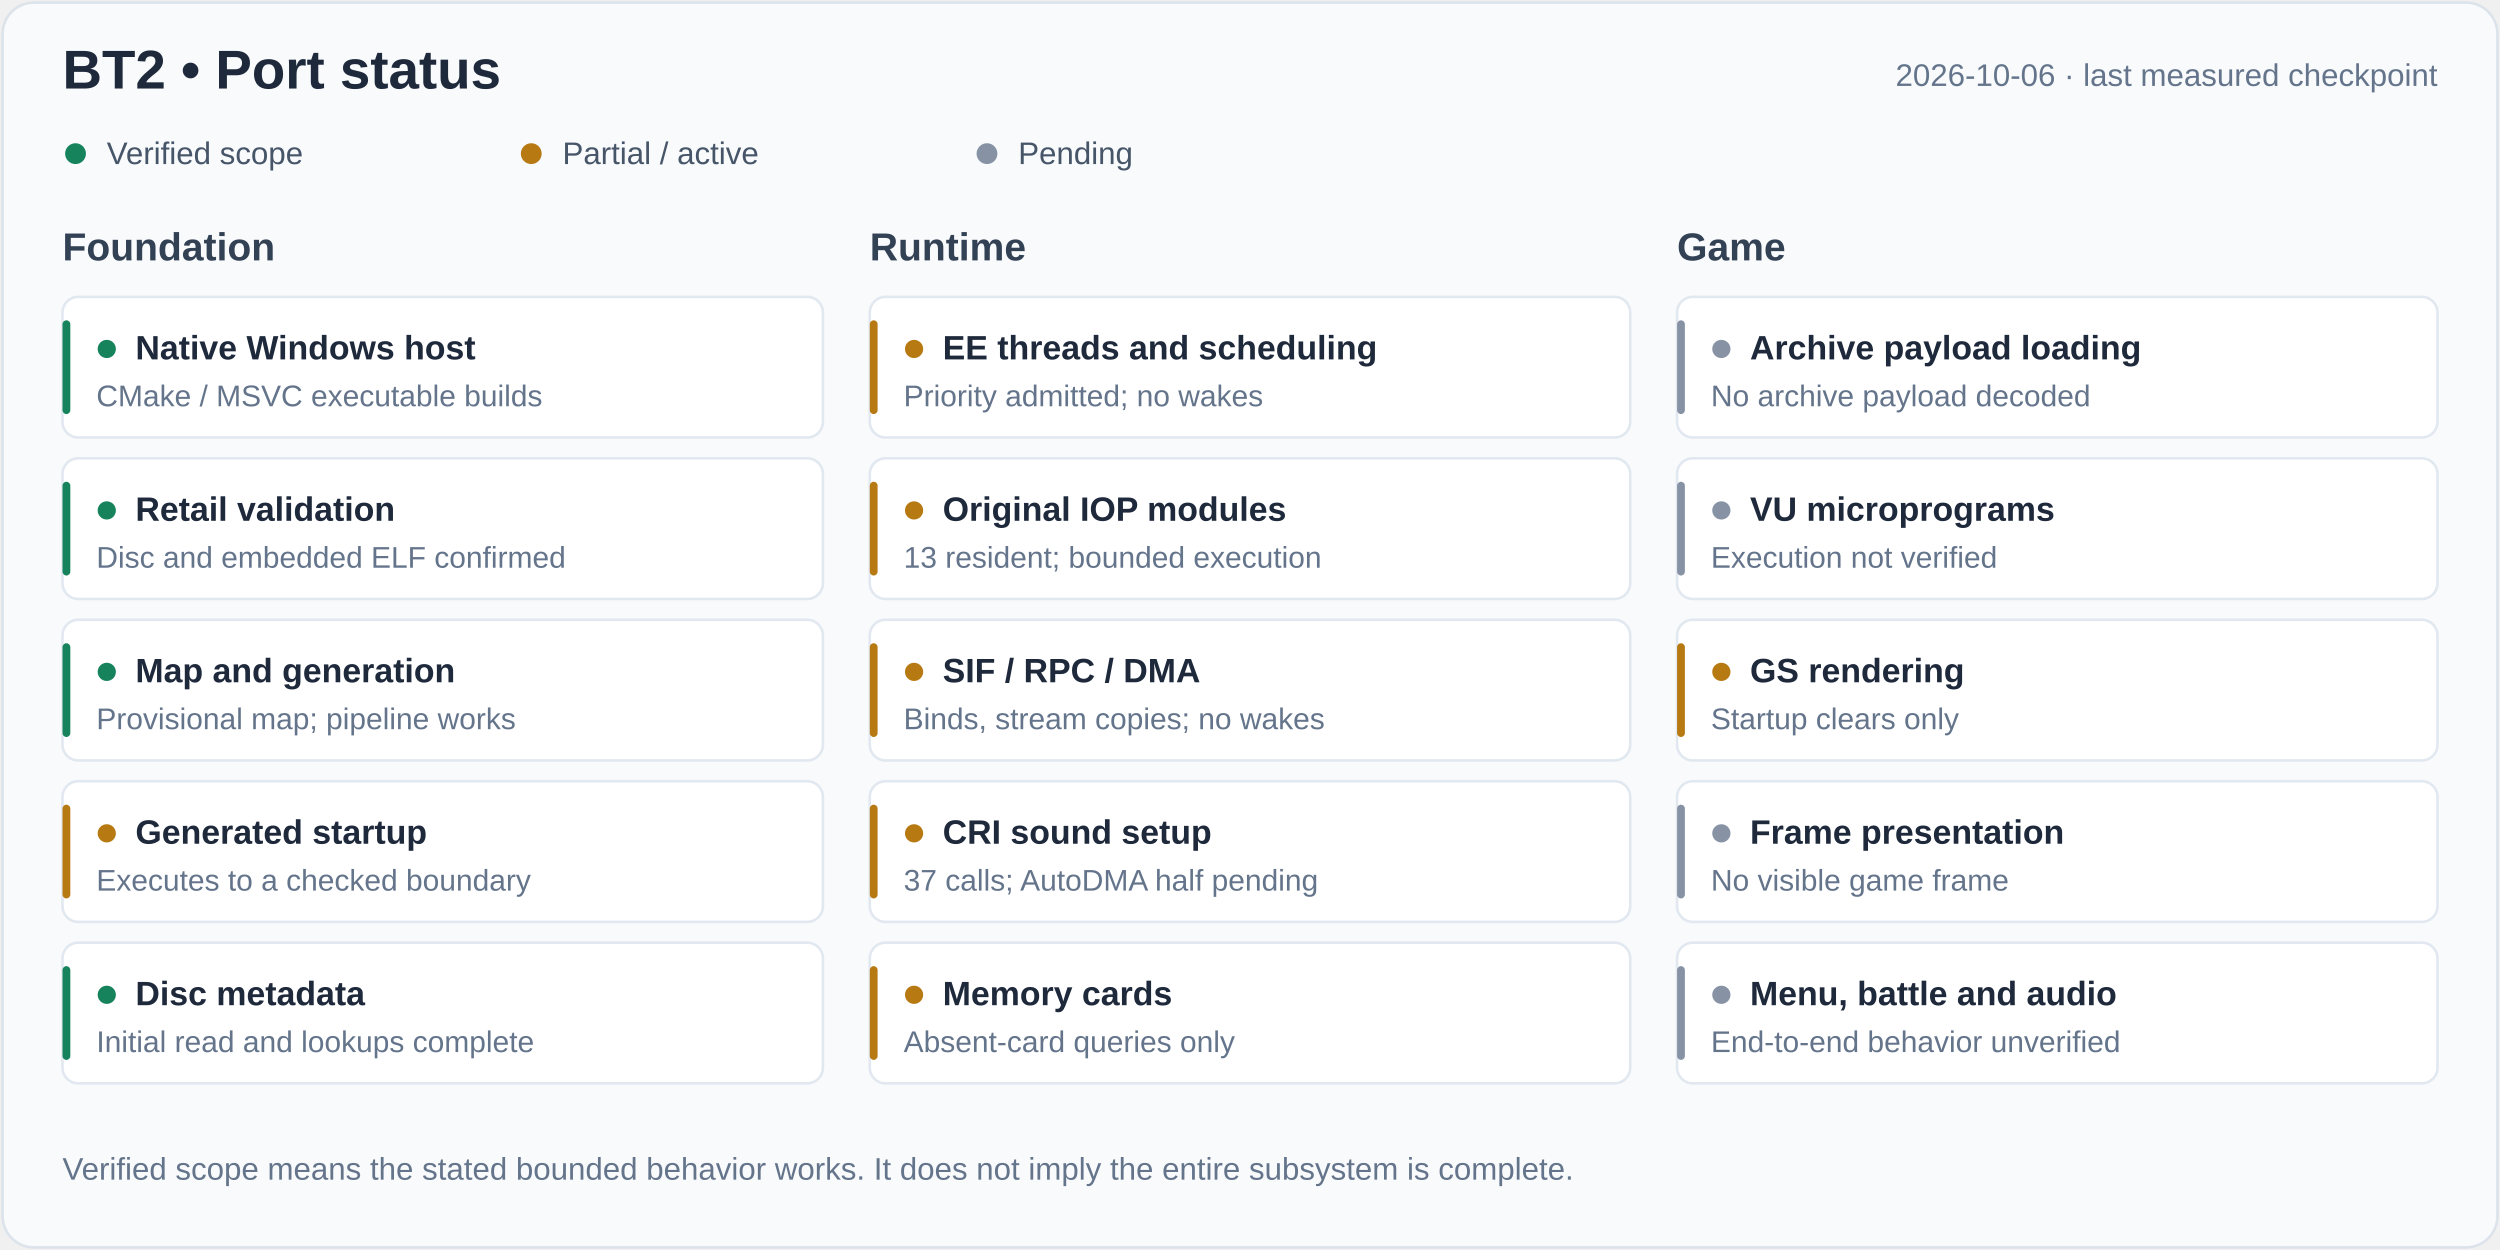
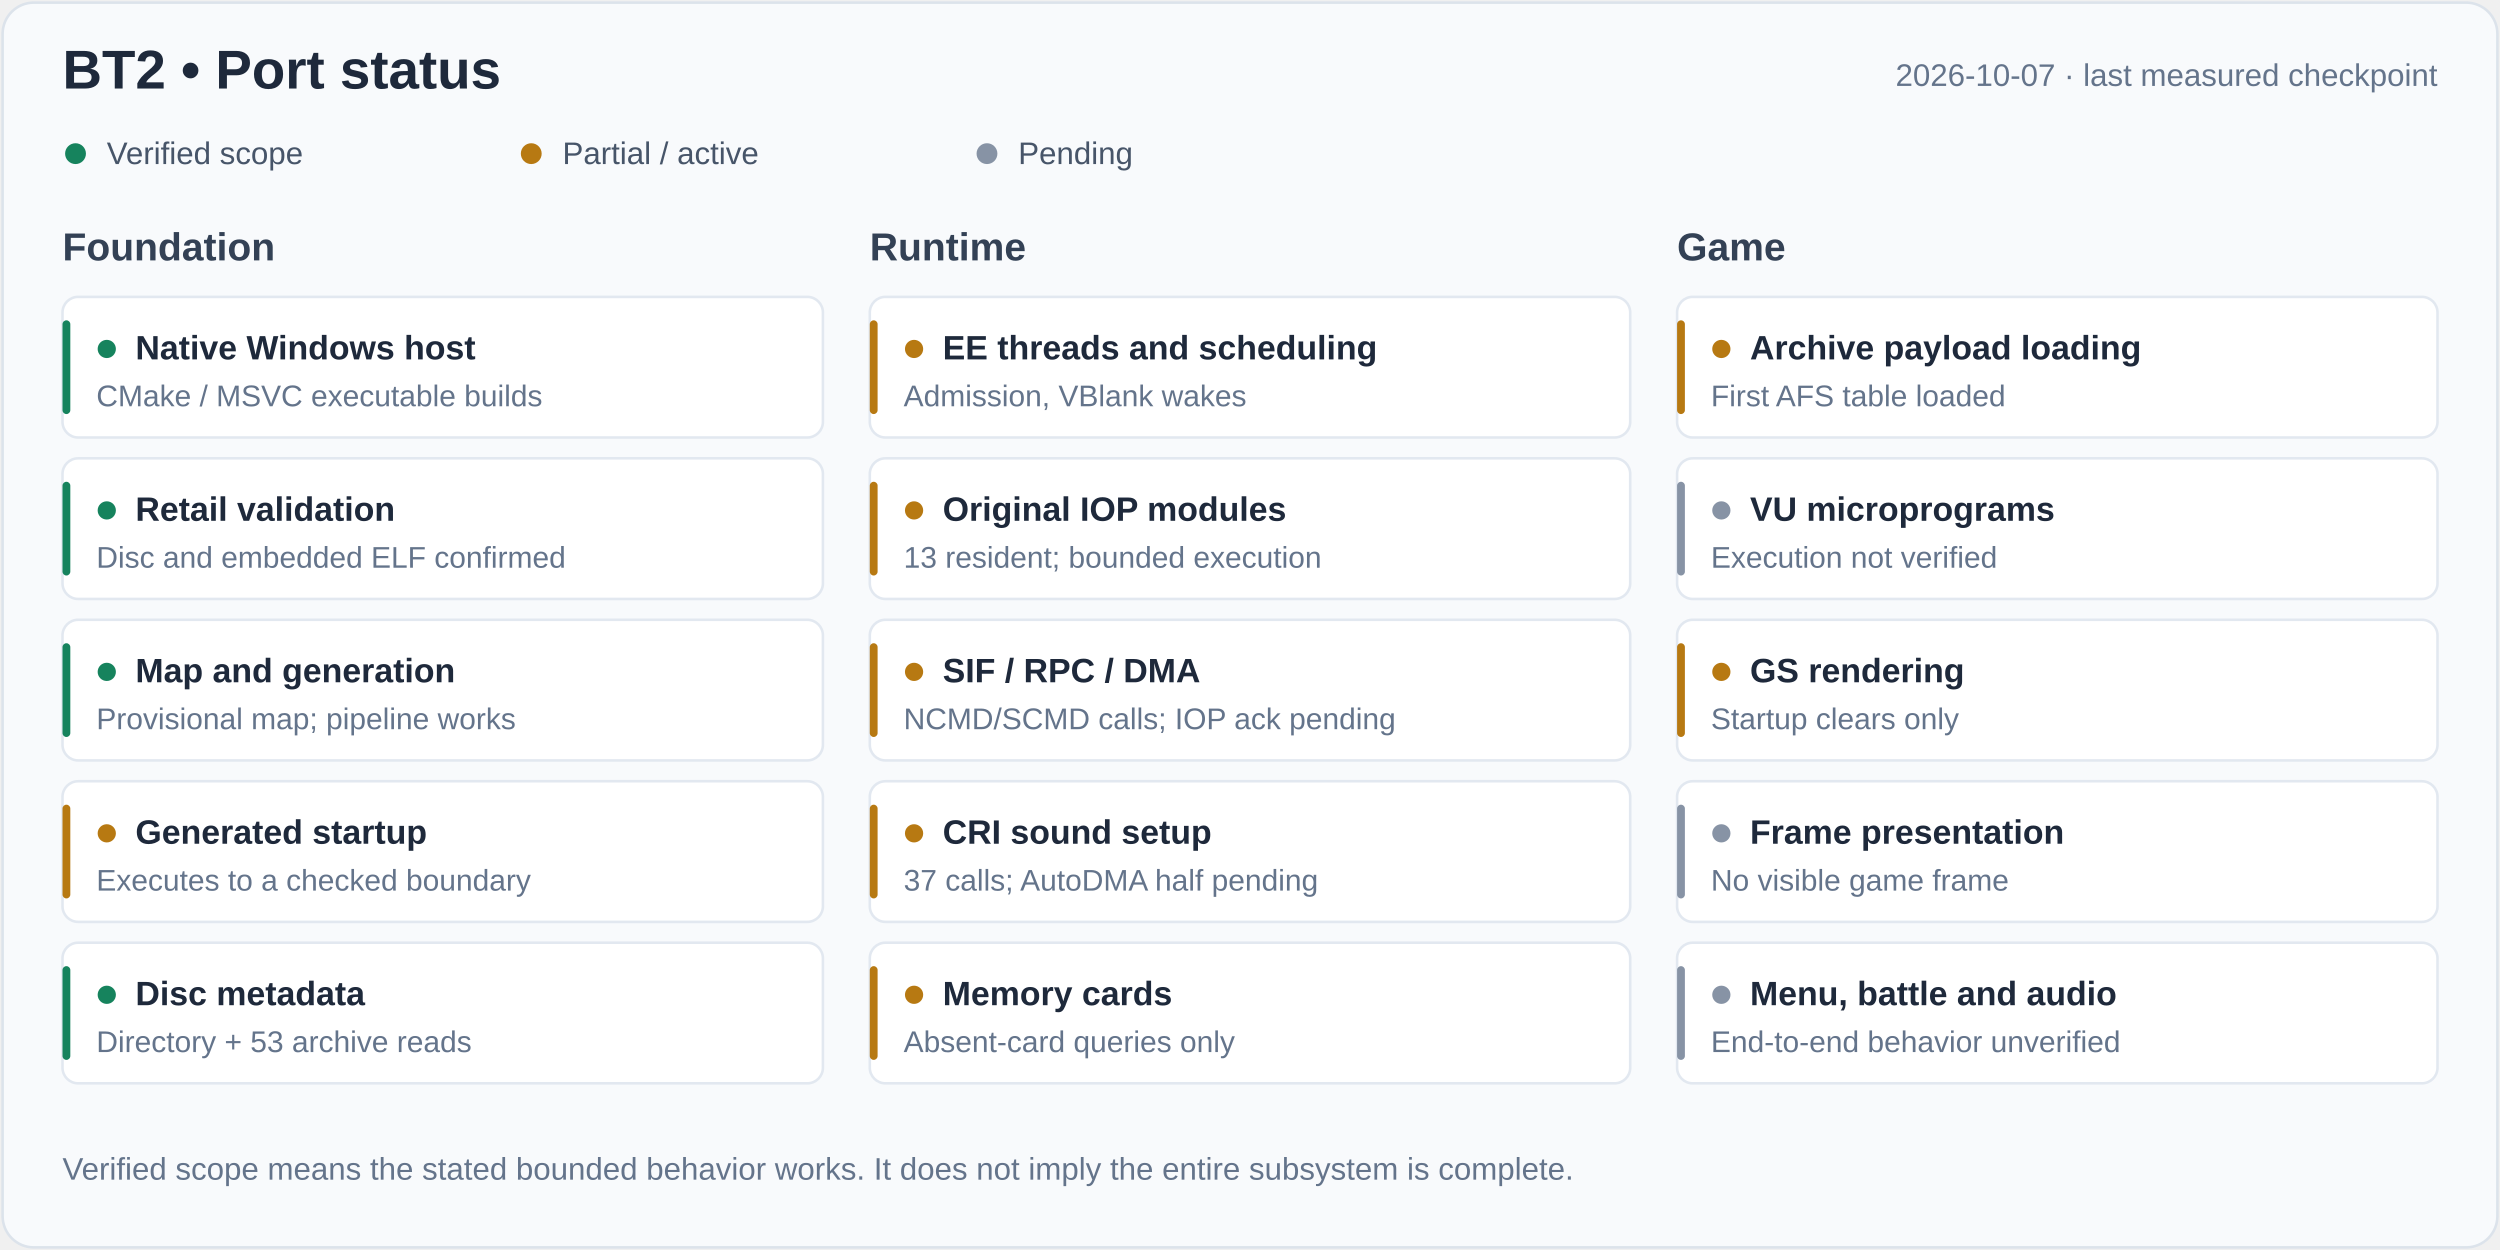
<svg xmlns="http://www.w3.org/2000/svg" width="960" height="480" viewBox="0 0 960 480" role="img" aria-labelledby="title desc">
  <rect x="1" y="1" width="958" height="478" rx="12" fill="#f8fafc" stroke="#dce3eb" />
  <g font-family="Segoe UI,Arial,sans-serif">
    <text x="24" y="34" font-size="21" font-weight="600" fill="#1e293b">BT2 • Port status</text>
-     <text x="936" y="33" text-anchor="end" font-size="12" fill="#64748b">2026-10-06 · last measured checkpoint</text>
+     <text x="936" y="33" text-anchor="end" font-size="12" fill="#64748b">2026-10-07 · last measured checkpoint</text>
    <circle cx="29" cy="59" r="4" fill="#16835d" />
    <text x="41" y="63" font-size="12" fill="#475569">Verified scope</text>
    <circle cx="204" cy="59" r="4" fill="#b77912" />
    <text x="216" y="63" font-size="12" fill="#475569">Partial / active</text>
    <circle cx="379" cy="59" r="4" fill="#8793a5" />
    <text x="391" y="63" font-size="12" fill="#475569">Pending</text>
    <text x="24" y="100" font-size="15" font-weight="600" fill="#334155">Foundation</text>
    <g>
      <rect x="24" y="114" width="292" height="54" rx="6" fill="#fff" stroke="#e2e8f0" />
      <rect x="24" y="123" width="3" height="36" rx="1.5" fill="#16835d" />
      <circle cx="41" cy="134" r="3.5" fill="#16835d" />
      <text x="52" y="138" font-size="13" font-weight="600" fill="#1e293b">Native Windows host</text>
      <text x="37" y="156" font-size="11.5" fill="#64748b">CMake / MSVC executable builds</text>
    </g>
    <g>
      <rect x="24" y="176" width="292" height="54" rx="6" fill="#fff" stroke="#e2e8f0" />
      <rect x="24" y="185" width="3" height="36" rx="1.5" fill="#16835d" />
      <circle cx="41" cy="196" r="3.5" fill="#16835d" />
      <text x="52" y="200" font-size="13" font-weight="600" fill="#1e293b">Retail validation</text>
      <text x="37" y="218" font-size="11.5" fill="#64748b">Disc and embedded ELF confirmed</text>
    </g>
    <g>
      <rect x="24" y="238" width="292" height="54" rx="6" fill="#fff" stroke="#e2e8f0" />
      <rect x="24" y="247" width="3" height="36" rx="1.5" fill="#16835d" />
      <circle cx="41" cy="258" r="3.5" fill="#16835d" />
      <text x="52" y="262" font-size="13" font-weight="600" fill="#1e293b">Map and generation</text>
      <text x="37" y="280" font-size="11.5" fill="#64748b">Provisional map; pipeline works</text>
    </g>
    <g>
      <rect x="24" y="300" width="292" height="54" rx="6" fill="#fff" stroke="#e2e8f0" />
      <rect x="24" y="309" width="3" height="36" rx="1.5" fill="#b77912" />
      <circle cx="41" cy="320" r="3.5" fill="#b77912" />
      <text x="52" y="324" font-size="13" font-weight="600" fill="#1e293b">Generated startup</text>
      <text x="37" y="342" font-size="11.5" fill="#64748b">Executes to a checked boundary</text>
    </g>
    <g>
      <rect x="24" y="362" width="292" height="54" rx="6" fill="#fff" stroke="#e2e8f0" />
      <rect x="24" y="371" width="3" height="36" rx="1.5" fill="#16835d" />
      <circle cx="41" cy="382" r="3.5" fill="#16835d" />
      <text x="52" y="386" font-size="13" font-weight="600" fill="#1e293b">Disc metadata</text>
-       <text x="37" y="404" font-size="11.5" fill="#64748b">Initial read and lookups complete</text>
+       <text x="37" y="404" font-size="11.5" fill="#64748b">Directory + 53 archive reads</text>
    </g>
    <text x="334" y="100" font-size="15" font-weight="600" fill="#334155">Runtime</text>
    <g>
      <rect x="334" y="114" width="292" height="54" rx="6" fill="#fff" stroke="#e2e8f0" />
      <rect x="334" y="123" width="3" height="36" rx="1.5" fill="#b77912" />
      <circle cx="351" cy="134" r="3.5" fill="#b77912" />
      <text x="362" y="138" font-size="13" font-weight="600" fill="#1e293b">EE threads and scheduling</text>
-       <text x="347" y="156" font-size="11.5" fill="#64748b">Priority admitted; no wakes</text>
+       <text x="347" y="156" font-size="11.5" fill="#64748b">Admission, VBlank wakes</text>
    </g>
    <g>
      <rect x="334" y="176" width="292" height="54" rx="6" fill="#fff" stroke="#e2e8f0" />
      <rect x="334" y="185" width="3" height="36" rx="1.5" fill="#b77912" />
      <circle cx="351" cy="196" r="3.5" fill="#b77912" />
      <text x="362" y="200" font-size="13" font-weight="600" fill="#1e293b">Original IOP modules</text>
      <text x="347" y="218" font-size="11.5" fill="#64748b">13 resident; bounded execution</text>
    </g>
    <g>
      <rect x="334" y="238" width="292" height="54" rx="6" fill="#fff" stroke="#e2e8f0" />
      <rect x="334" y="247" width="3" height="36" rx="1.5" fill="#b77912" />
      <circle cx="351" cy="258" r="3.5" fill="#b77912" />
      <text x="362" y="262" font-size="13" font-weight="600" fill="#1e293b">SIF / RPC / DMA</text>
-       <text x="347" y="280" font-size="11.5" fill="#64748b">Binds, stream copies; no wakes</text>
+       <text x="347" y="280" font-size="11.5" fill="#64748b">NCMD/SCMD calls; IOP ack pending</text>
    </g>
    <g>
      <rect x="334" y="300" width="292" height="54" rx="6" fill="#fff" stroke="#e2e8f0" />
      <rect x="334" y="309" width="3" height="36" rx="1.5" fill="#b77912" />
      <circle cx="351" cy="320" r="3.5" fill="#b77912" />
      <text x="362" y="324" font-size="13" font-weight="600" fill="#1e293b">CRI sound setup</text>
      <text x="347" y="342" font-size="11.5" fill="#64748b">37 calls; AutoDMA half pending</text>
    </g>
    <g>
      <rect x="334" y="362" width="292" height="54" rx="6" fill="#fff" stroke="#e2e8f0" />
      <rect x="334" y="371" width="3" height="36" rx="1.5" fill="#b77912" />
      <circle cx="351" cy="382" r="3.5" fill="#b77912" />
      <text x="362" y="386" font-size="13" font-weight="600" fill="#1e293b">Memory cards</text>
      <text x="347" y="404" font-size="11.5" fill="#64748b">Absent-card queries only</text>
    </g>
    <text x="644" y="100" font-size="15" font-weight="600" fill="#334155">Game</text>
    <g>
      <rect x="644" y="114" width="292" height="54" rx="6" fill="#fff" stroke="#e2e8f0" />
-       <rect x="644" y="123" width="3" height="36" rx="1.5" fill="#8793a5" />
-       <circle cx="661" cy="134" r="3.5" fill="#8793a5" />
+       <rect x="644" y="123" width="3" height="36" rx="1.5" fill="#b77912" />
+       <circle cx="661" cy="134" r="3.5" fill="#b77912" />
      <text x="672" y="138" font-size="13" font-weight="600" fill="#1e293b">Archive payload loading</text>
-       <text x="657" y="156" font-size="11.5" fill="#64748b">No archive payload decoded</text>
+       <text x="657" y="156" font-size="11.5" fill="#64748b">First AFS table loaded</text>
    </g>
    <g>
      <rect x="644" y="176" width="292" height="54" rx="6" fill="#fff" stroke="#e2e8f0" />
      <rect x="644" y="185" width="3" height="36" rx="1.5" fill="#8793a5" />
      <circle cx="661" cy="196" r="3.5" fill="#8793a5" />
      <text x="672" y="200" font-size="13" font-weight="600" fill="#1e293b">VU microprograms</text>
      <text x="657" y="218" font-size="11.5" fill="#64748b">Execution not verified</text>
    </g>
    <g>
      <rect x="644" y="238" width="292" height="54" rx="6" fill="#fff" stroke="#e2e8f0" />
      <rect x="644" y="247" width="3" height="36" rx="1.5" fill="#b77912" />
      <circle cx="661" cy="258" r="3.5" fill="#b77912" />
      <text x="672" y="262" font-size="13" font-weight="600" fill="#1e293b">GS rendering</text>
      <text x="657" y="280" font-size="11.5" fill="#64748b">Startup clears only</text>
    </g>
    <g>
      <rect x="644" y="300" width="292" height="54" rx="6" fill="#fff" stroke="#e2e8f0" />
      <rect x="644" y="309" width="3" height="36" rx="1.5" fill="#8793a5" />
      <circle cx="661" cy="320" r="3.5" fill="#8793a5" />
      <text x="672" y="324" font-size="13" font-weight="600" fill="#1e293b">Frame presentation</text>
      <text x="657" y="342" font-size="11.5" fill="#64748b">No visible game frame</text>
    </g>
    <g>
      <rect x="644" y="362" width="292" height="54" rx="6" fill="#fff" stroke="#e2e8f0" />
      <rect x="644" y="371" width="3" height="36" rx="1.5" fill="#8793a5" />
      <circle cx="661" cy="382" r="3.5" fill="#8793a5" />
      <text x="672" y="386" font-size="13" font-weight="600" fill="#1e293b">Menu, battle and audio</text>
      <text x="657" y="404" font-size="11.5" fill="#64748b">End-to-end behavior unverified</text>
    </g>
    <text x="24" y="453" font-size="12" fill="#64748b">Verified scope means the stated bounded behavior works. It does not imply the entire subsystem is complete.</text>
  </g>
</svg>
